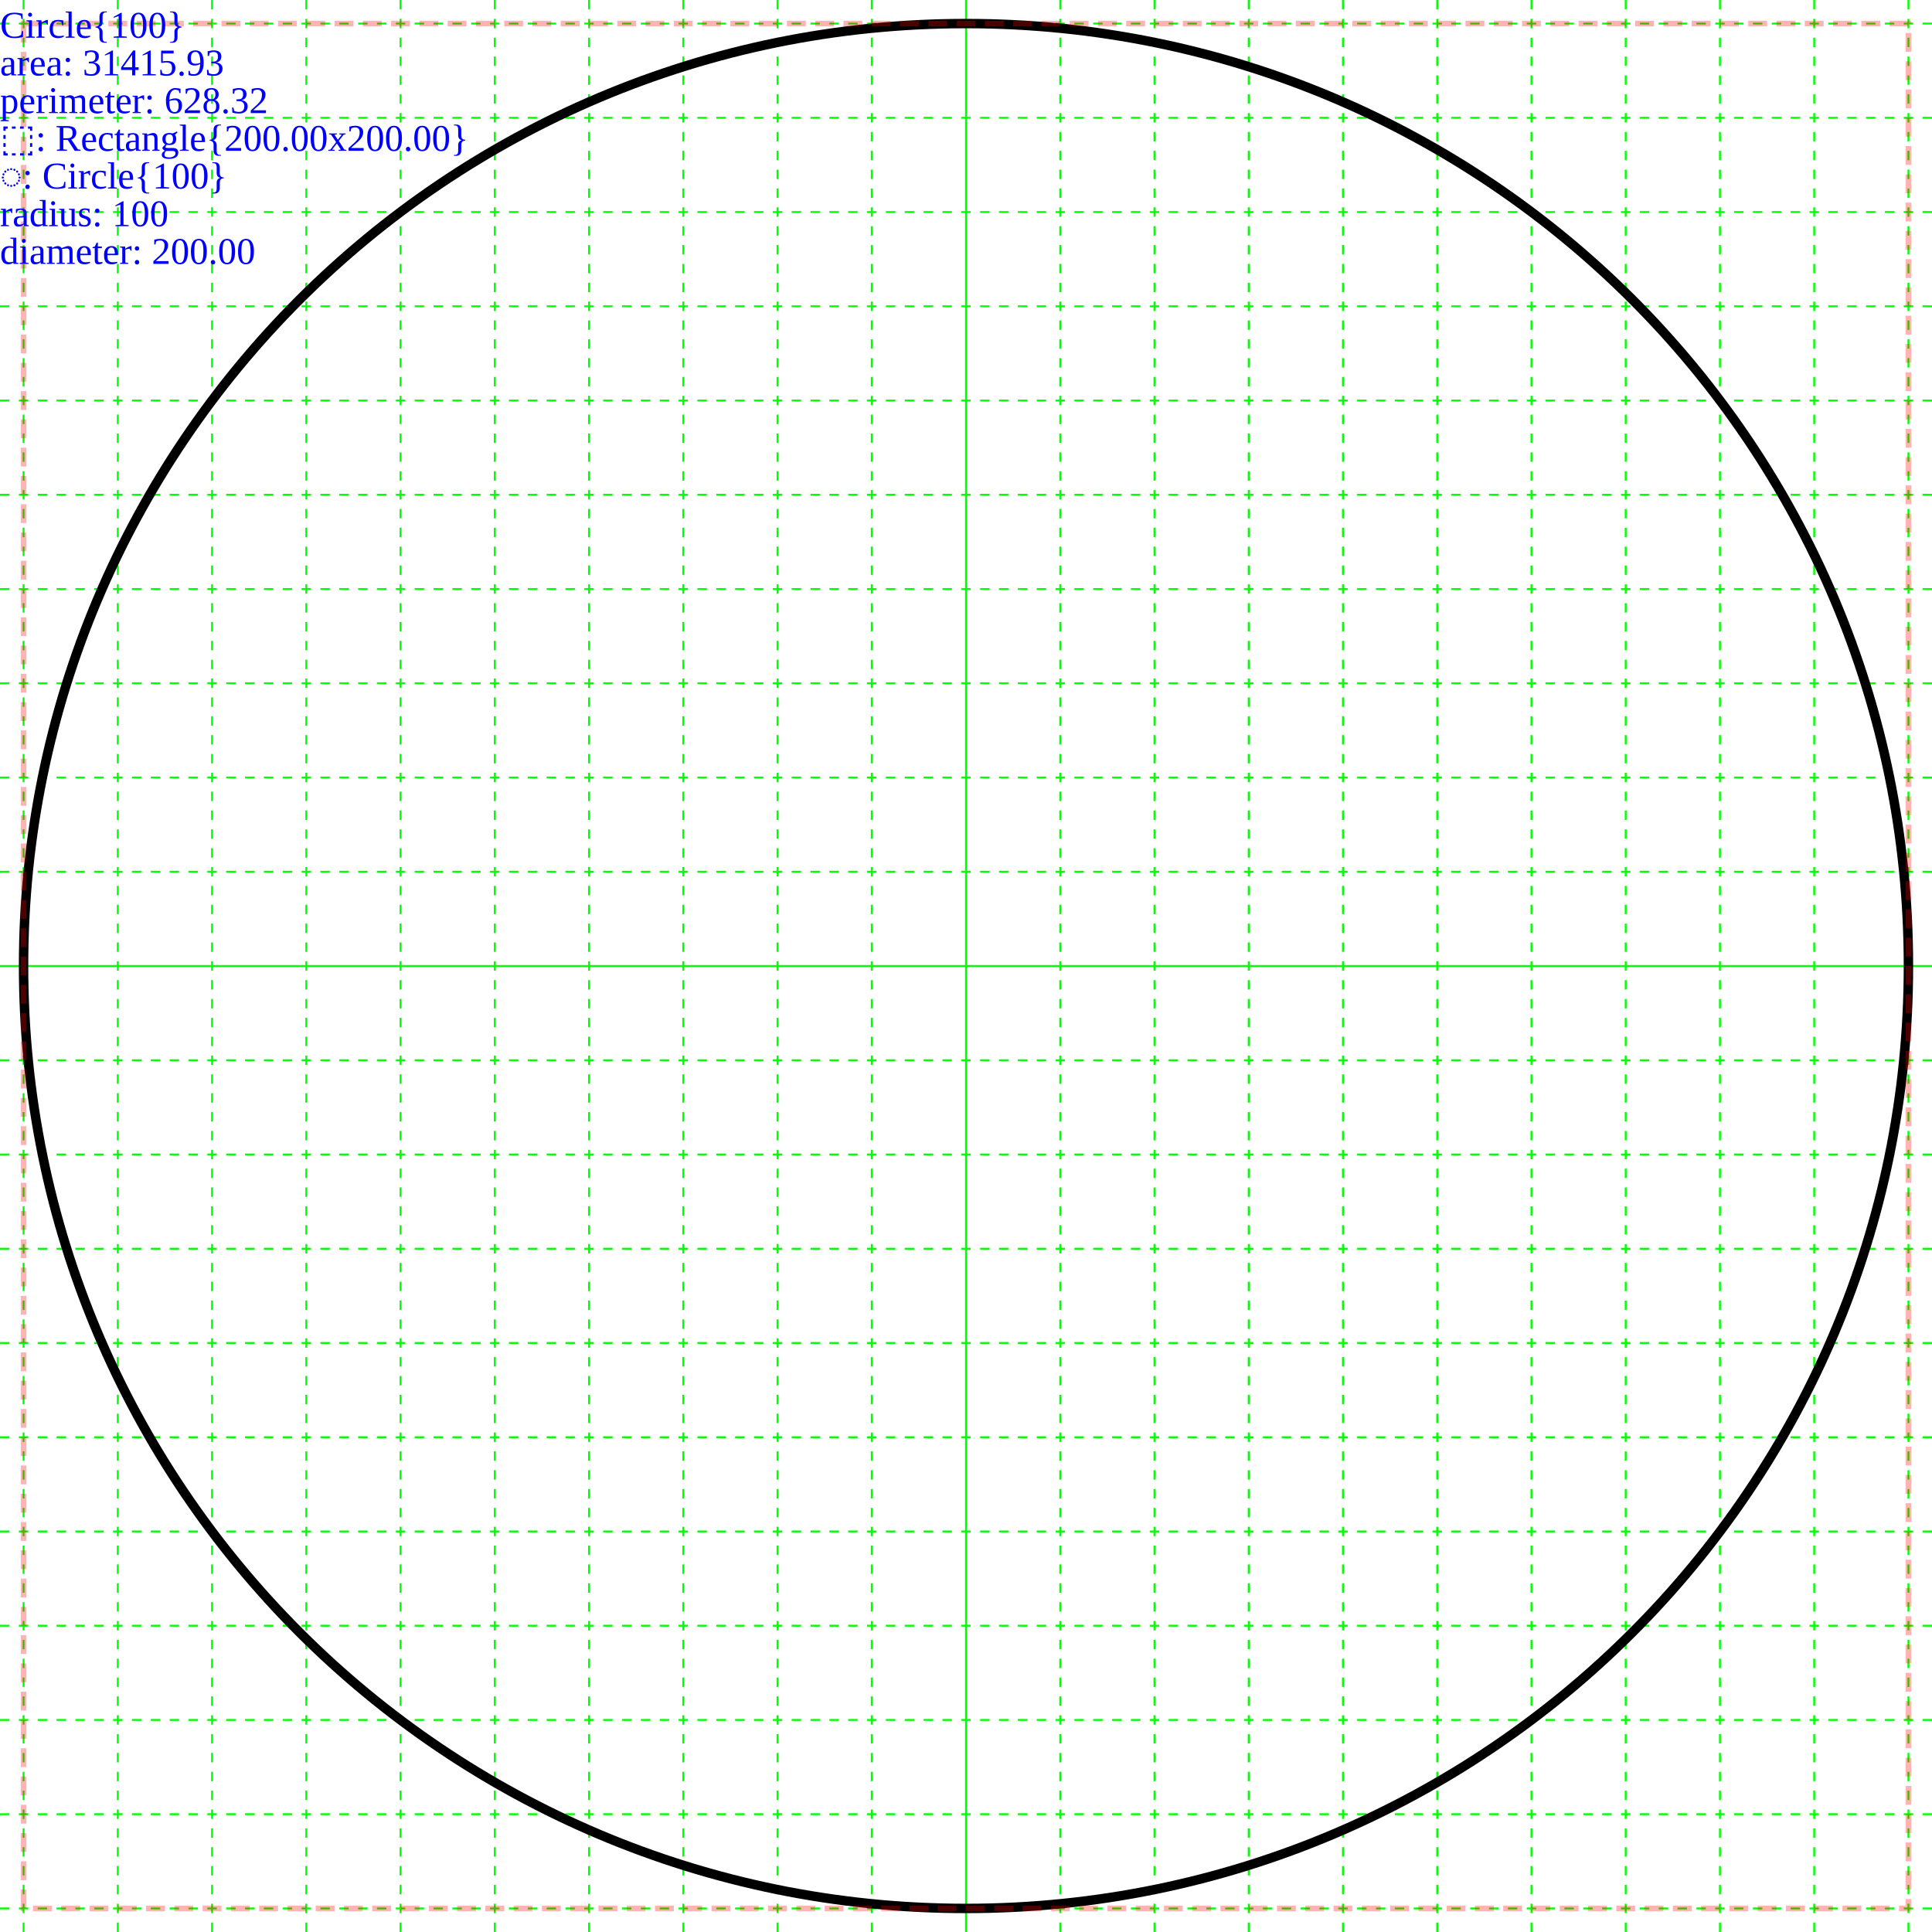
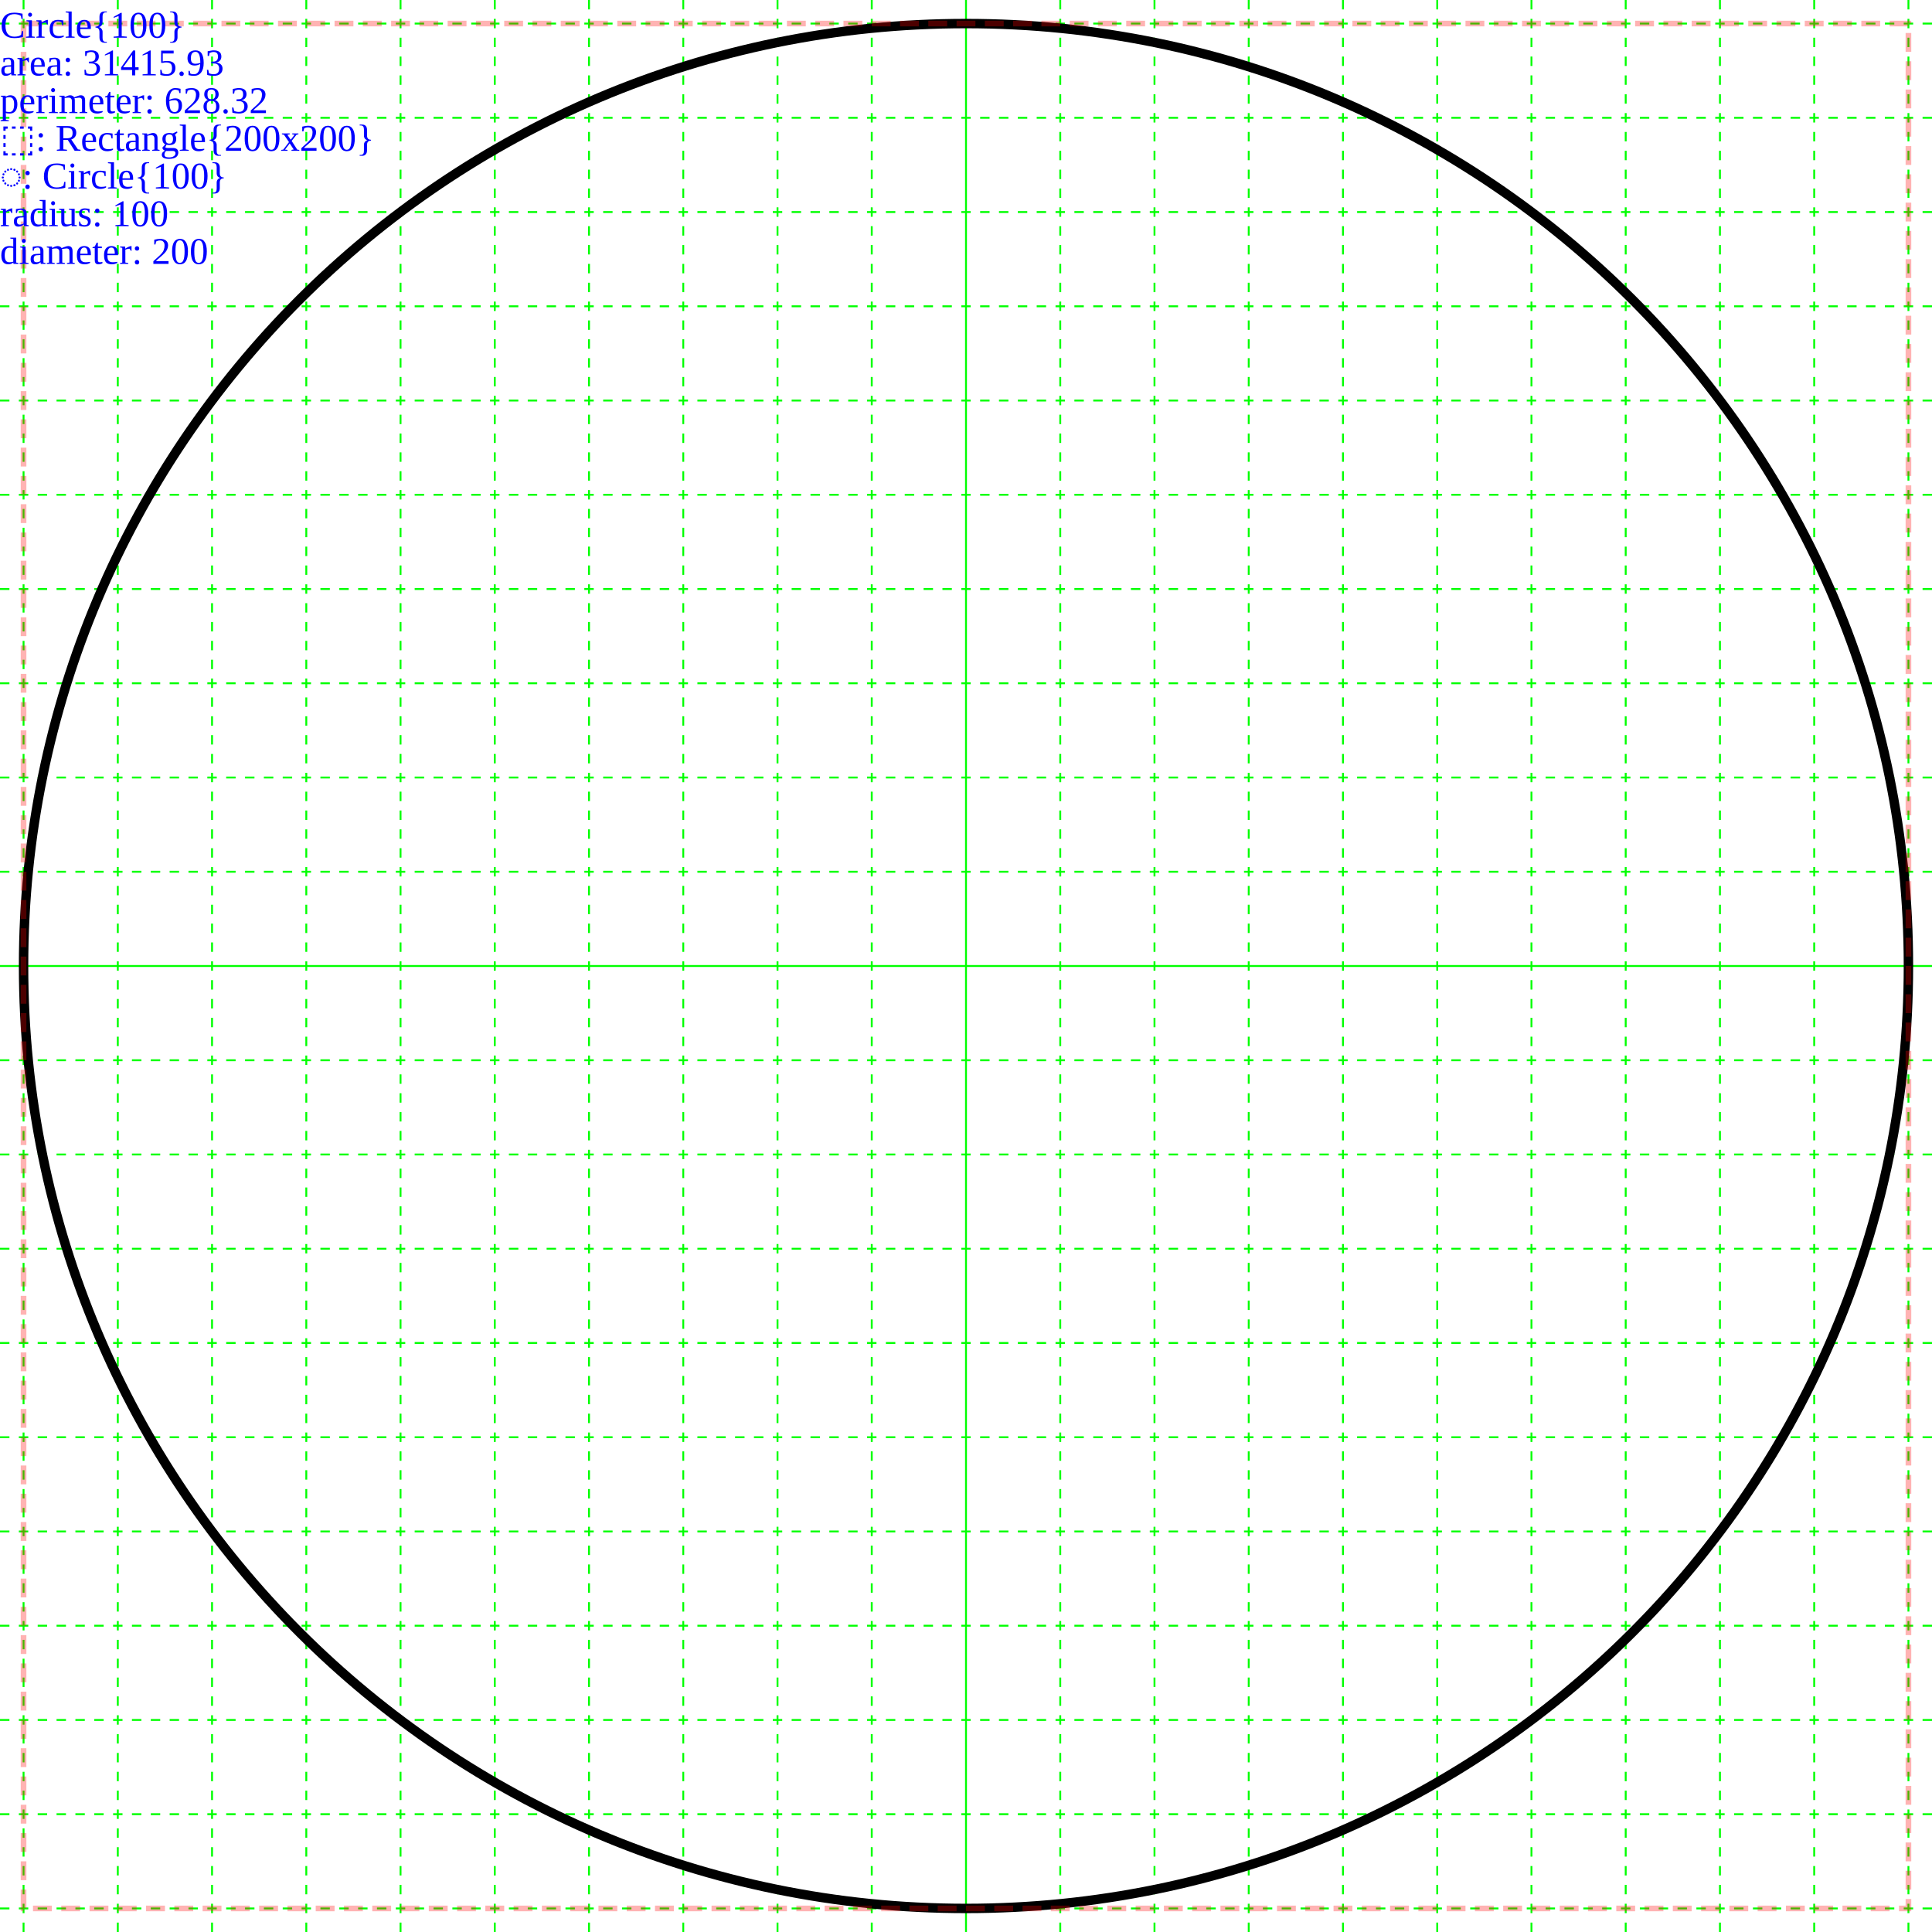
<svg xmlns="http://www.w3.org/2000/svg" height="205.0" width="205.0">
  <g transform="translate(102.5,102.5)">
    <g id="grid">
      <line stroke="#00ff00" stroke-width="0.2" x1="0" x2="0" y1="-102.5" y2="102.5" />
      <line stroke="#00ff00" stroke-dasharray="1,1" stroke-width="0.2" x1="10.0" x2="10.0" y1="-102.5" y2="102.5" />
      <line stroke="#00ff00" stroke-dasharray="1,1" stroke-width="0.2" x1="-10.0" x2="-10.0" y1="-102.5" y2="102.5" />
      <line stroke="#00ff00" stroke-dasharray="1,1" stroke-width="0.2" x1="20.0" x2="20.0" y1="-102.5" y2="102.5" />
      <line stroke="#00ff00" stroke-dasharray="1,1" stroke-width="0.2" x1="-20.0" x2="-20.0" y1="-102.5" y2="102.5" />
      <line stroke="#00ff00" stroke-dasharray="1,1" stroke-width="0.2" x1="30.0" x2="30.0" y1="-102.5" y2="102.5" />
      <line stroke="#00ff00" stroke-dasharray="1,1" stroke-width="0.2" x1="-30.0" x2="-30.0" y1="-102.5" y2="102.5" />
      <line stroke="#00ff00" stroke-dasharray="1,1" stroke-width="0.2" x1="40.0" x2="40.0" y1="-102.5" y2="102.5" />
      <line stroke="#00ff00" stroke-dasharray="1,1" stroke-width="0.2" x1="-40.0" x2="-40.0" y1="-102.5" y2="102.5" />
      <line stroke="#00ff00" stroke-dasharray="1,1" stroke-width="0.2" x1="50.0" x2="50.0" y1="-102.5" y2="102.5" />
      <line stroke="#00ff00" stroke-dasharray="1,1" stroke-width="0.2" x1="-50.0" x2="-50.0" y1="-102.5" y2="102.5" />
      <line stroke="#00ff00" stroke-dasharray="1,1" stroke-width="0.2" x1="60.0" x2="60.0" y1="-102.5" y2="102.5" />
      <line stroke="#00ff00" stroke-dasharray="1,1" stroke-width="0.2" x1="-60.0" x2="-60.0" y1="-102.5" y2="102.5" />
      <line stroke="#00ff00" stroke-dasharray="1,1" stroke-width="0.2" x1="70.0" x2="70.0" y1="-102.5" y2="102.5" />
      <line stroke="#00ff00" stroke-dasharray="1,1" stroke-width="0.2" x1="-70.0" x2="-70.0" y1="-102.5" y2="102.5" />
      <line stroke="#00ff00" stroke-dasharray="1,1" stroke-width="0.2" x1="80.0" x2="80.0" y1="-102.5" y2="102.5" />
      <line stroke="#00ff00" stroke-dasharray="1,1" stroke-width="0.2" x1="-80.0" x2="-80.0" y1="-102.5" y2="102.5" />
      <line stroke="#00ff00" stroke-dasharray="1,1" stroke-width="0.2" x1="90.0" x2="90.0" y1="-102.5" y2="102.5" />
      <line stroke="#00ff00" stroke-dasharray="1,1" stroke-width="0.2" x1="-90.0" x2="-90.0" y1="-102.5" y2="102.5" />
      <line stroke="#00ff00" stroke-dasharray="1,1" stroke-width="0.2" x1="100.0" x2="100.0" y1="-102.5" y2="102.5" />
      <line stroke="#00ff00" stroke-dasharray="1,1" stroke-width="0.2" x1="-100.0" x2="-100.0" y1="-102.5" y2="102.5" />
      <line stroke="#00ff00" stroke-dasharray="1,1" stroke-width="0.2" x1="110.0" x2="110.0" y1="-102.5" y2="102.5" />
      <line stroke="#00ff00" stroke-dasharray="1,1" stroke-width="0.2" x1="-110.0" x2="-110.0" y1="-102.5" y2="102.5" />
      <line stroke="#00ff00" stroke-width="0.2" x1="-102.5" x2="102.5" y1="0" y2="0" />
      <line stroke="#00ff00" stroke-dasharray="1,1" stroke-width="0.2" x1="-102.5" x2="102.5" y1="10.0" y2="10.0" />
      <line stroke="#00ff00" stroke-dasharray="1,1" stroke-width="0.2" x1="-102.5" x2="102.5" y1="-10.0" y2="-10.0" />
      <line stroke="#00ff00" stroke-dasharray="1,1" stroke-width="0.2" x1="-102.5" x2="102.5" y1="20.0" y2="20.0" />
      <line stroke="#00ff00" stroke-dasharray="1,1" stroke-width="0.2" x1="-102.5" x2="102.5" y1="-20.0" y2="-20.0" />
      <line stroke="#00ff00" stroke-dasharray="1,1" stroke-width="0.2" x1="-102.5" x2="102.5" y1="30.0" y2="30.0" />
      <line stroke="#00ff00" stroke-dasharray="1,1" stroke-width="0.2" x1="-102.5" x2="102.5" y1="-30.0" y2="-30.0" />
      <line stroke="#00ff00" stroke-dasharray="1,1" stroke-width="0.2" x1="-102.5" x2="102.5" y1="40.0" y2="40.0" />
      <line stroke="#00ff00" stroke-dasharray="1,1" stroke-width="0.2" x1="-102.5" x2="102.5" y1="-40.0" y2="-40.0" />
      <line stroke="#00ff00" stroke-dasharray="1,1" stroke-width="0.2" x1="-102.5" x2="102.5" y1="50.0" y2="50.0" />
      <line stroke="#00ff00" stroke-dasharray="1,1" stroke-width="0.2" x1="-102.5" x2="102.5" y1="-50.0" y2="-50.0" />
      <line stroke="#00ff00" stroke-dasharray="1,1" stroke-width="0.2" x1="-102.5" x2="102.5" y1="60.0" y2="60.0" />
      <line stroke="#00ff00" stroke-dasharray="1,1" stroke-width="0.2" x1="-102.5" x2="102.5" y1="-60.0" y2="-60.0" />
      <line stroke="#00ff00" stroke-dasharray="1,1" stroke-width="0.2" x1="-102.5" x2="102.5" y1="70.0" y2="70.0" />
      <line stroke="#00ff00" stroke-dasharray="1,1" stroke-width="0.2" x1="-102.5" x2="102.5" y1="-70.0" y2="-70.0" />
      <line stroke="#00ff00" stroke-dasharray="1,1" stroke-width="0.2" x1="-102.5" x2="102.5" y1="80.0" y2="80.0" />
      <line stroke="#00ff00" stroke-dasharray="1,1" stroke-width="0.2" x1="-102.5" x2="102.5" y1="-80.0" y2="-80.0" />
      <line stroke="#00ff00" stroke-dasharray="1,1" stroke-width="0.2" x1="-102.5" x2="102.5" y1="90.0" y2="90.0" />
      <line stroke="#00ff00" stroke-dasharray="1,1" stroke-width="0.2" x1="-102.5" x2="102.5" y1="-90.0" y2="-90.0" />
      <line stroke="#00ff00" stroke-dasharray="1,1" stroke-width="0.2" x1="-102.5" x2="102.5" y1="100.0" y2="100.0" />
      <line stroke="#00ff00" stroke-dasharray="1,1" stroke-width="0.2" x1="-102.5" x2="102.5" y1="-100.0" y2="-100.0" />
      <line stroke="#00ff00" stroke-dasharray="1,1" stroke-width="0.2" x1="-102.5" x2="102.5" y1="110.0" y2="110.0" />
      <line stroke="#00ff00" stroke-dasharray="1,1" stroke-width="0.2" x1="-102.5" x2="102.5" y1="-110.0" y2="-110.0" />
      <line stroke="#00ff00" stroke-dasharray="1,1" stroke-width="0.2" x1="-102.5" x2="102.5" y1="120.0" y2="120.0" />
      <line stroke="#00ff00" stroke-dasharray="1,1" stroke-width="0.2" x1="-102.5" x2="102.5" y1="-120.0" y2="-120.0" />
      <line stroke="#00ff00" stroke-dasharray="1,1" stroke-width="0.2" x1="-102.5" x2="102.5" y1="130.0" y2="130.0" />
      <line stroke="#00ff00" stroke-dasharray="1,1" stroke-width="0.2" x1="-102.5" x2="102.5" y1="-130.0" y2="-130.0" />
      <line stroke="#00ff00" stroke-dasharray="1,1" stroke-width="0.2" x1="-102.5" x2="102.5" y1="140.0" y2="140.0" />
      <line stroke="#00ff00" stroke-dasharray="1,1" stroke-width="0.2" x1="-102.5" x2="102.5" y1="-140.0" y2="-140.0" />
      <line stroke="#00ff00" stroke-dasharray="1,1" stroke-width="0.2" x1="-102.5" x2="102.5" y1="150.0" y2="150.0" />
      <line stroke="#00ff00" stroke-dasharray="1,1" stroke-width="0.2" x1="-102.5" x2="102.5" y1="-150.0" y2="-150.0" />
      <line stroke="#00ff00" stroke-dasharray="1,1" stroke-width="0.2" x1="-102.5" x2="102.5" y1="160.0" y2="160.0" />
      <line stroke="#00ff00" stroke-dasharray="1,1" stroke-width="0.2" x1="-102.5" x2="102.5" y1="-160.0" y2="-160.0" />
      <line stroke="#00ff00" stroke-dasharray="1,1" stroke-width="0.2" x1="-102.5" x2="102.5" y1="170.0" y2="170.0" />
      <line stroke="#00ff00" stroke-dasharray="1,1" stroke-width="0.2" x1="-102.5" x2="102.5" y1="-170.0" y2="-170.0" />
      <line stroke="#00ff00" stroke-dasharray="1,1" stroke-width="0.2" x1="-102.5" x2="102.5" y1="180.0" y2="180.0" />
      <line stroke="#00ff00" stroke-dasharray="1,1" stroke-width="0.2" x1="-102.5" x2="102.5" y1="-180.0" y2="-180.0" />
      <line stroke="#00ff00" stroke-dasharray="1,1" stroke-width="0.2" x1="-102.5" x2="102.5" y1="190.0" y2="190.0" />
      <line stroke="#00ff00" stroke-dasharray="1,1" stroke-width="0.2" x1="-102.5" x2="102.5" y1="-190.0" y2="-190.0" />
      <line stroke="#00ff00" stroke-dasharray="1,1" stroke-width="0.2" x1="-102.5" x2="102.5" y1="200.0" y2="200.0" />
      <line stroke="#00ff00" stroke-dasharray="1,1" stroke-width="0.2" x1="-102.5" x2="102.5" y1="-200.0" y2="-200.0" />
      <line stroke="#00ff00" stroke-dasharray="1,1" stroke-width="0.2" x1="-102.5" x2="102.5" y1="210.0" y2="210.0" />
      <line stroke="#00ff00" stroke-dasharray="1,1" stroke-width="0.2" x1="-102.5" x2="102.5" y1="-210.0" y2="-210.0" />
    </g>
    <g>
      <circle fill="none" r="100.0" stroke="black" stroke-width="1" />
      <rect fill="none" height="200.0" stroke="red" stroke-dasharray="2,1" stroke-opacity="0.3" stroke-width="0.6" width="200.0" x="-100.0" y="-100.0" />
    </g>
  </g>
  <g>
    <text fill="blue" font-size="4.0" id="info" x="0" y="0">
      <tspan dy="4.0" x="0">Circle{100}</tspan>
      <tspan dy="4.0" x="0">area: 31415.93</tspan>
      <tspan dy="4.0" x="0">perimeter: 628.32</tspan>
-       <tspan dy="4.0" x="0">⬚: Rectangle{200.00x200.00}</tspan>
+       <tspan dy="4.0" x="0">⬚: Rectangle{200x200}</tspan>
      <tspan dy="4.0" x="0">◌: Circle{100}</tspan>
      <tspan dy="4.0" x="0">radius: 100</tspan>
-       <tspan dy="4.0" x="0">diameter: 200.00</tspan>
+       <tspan dy="4.0" x="0">diameter: 200</tspan>
    </text>
  </g>
</svg>
